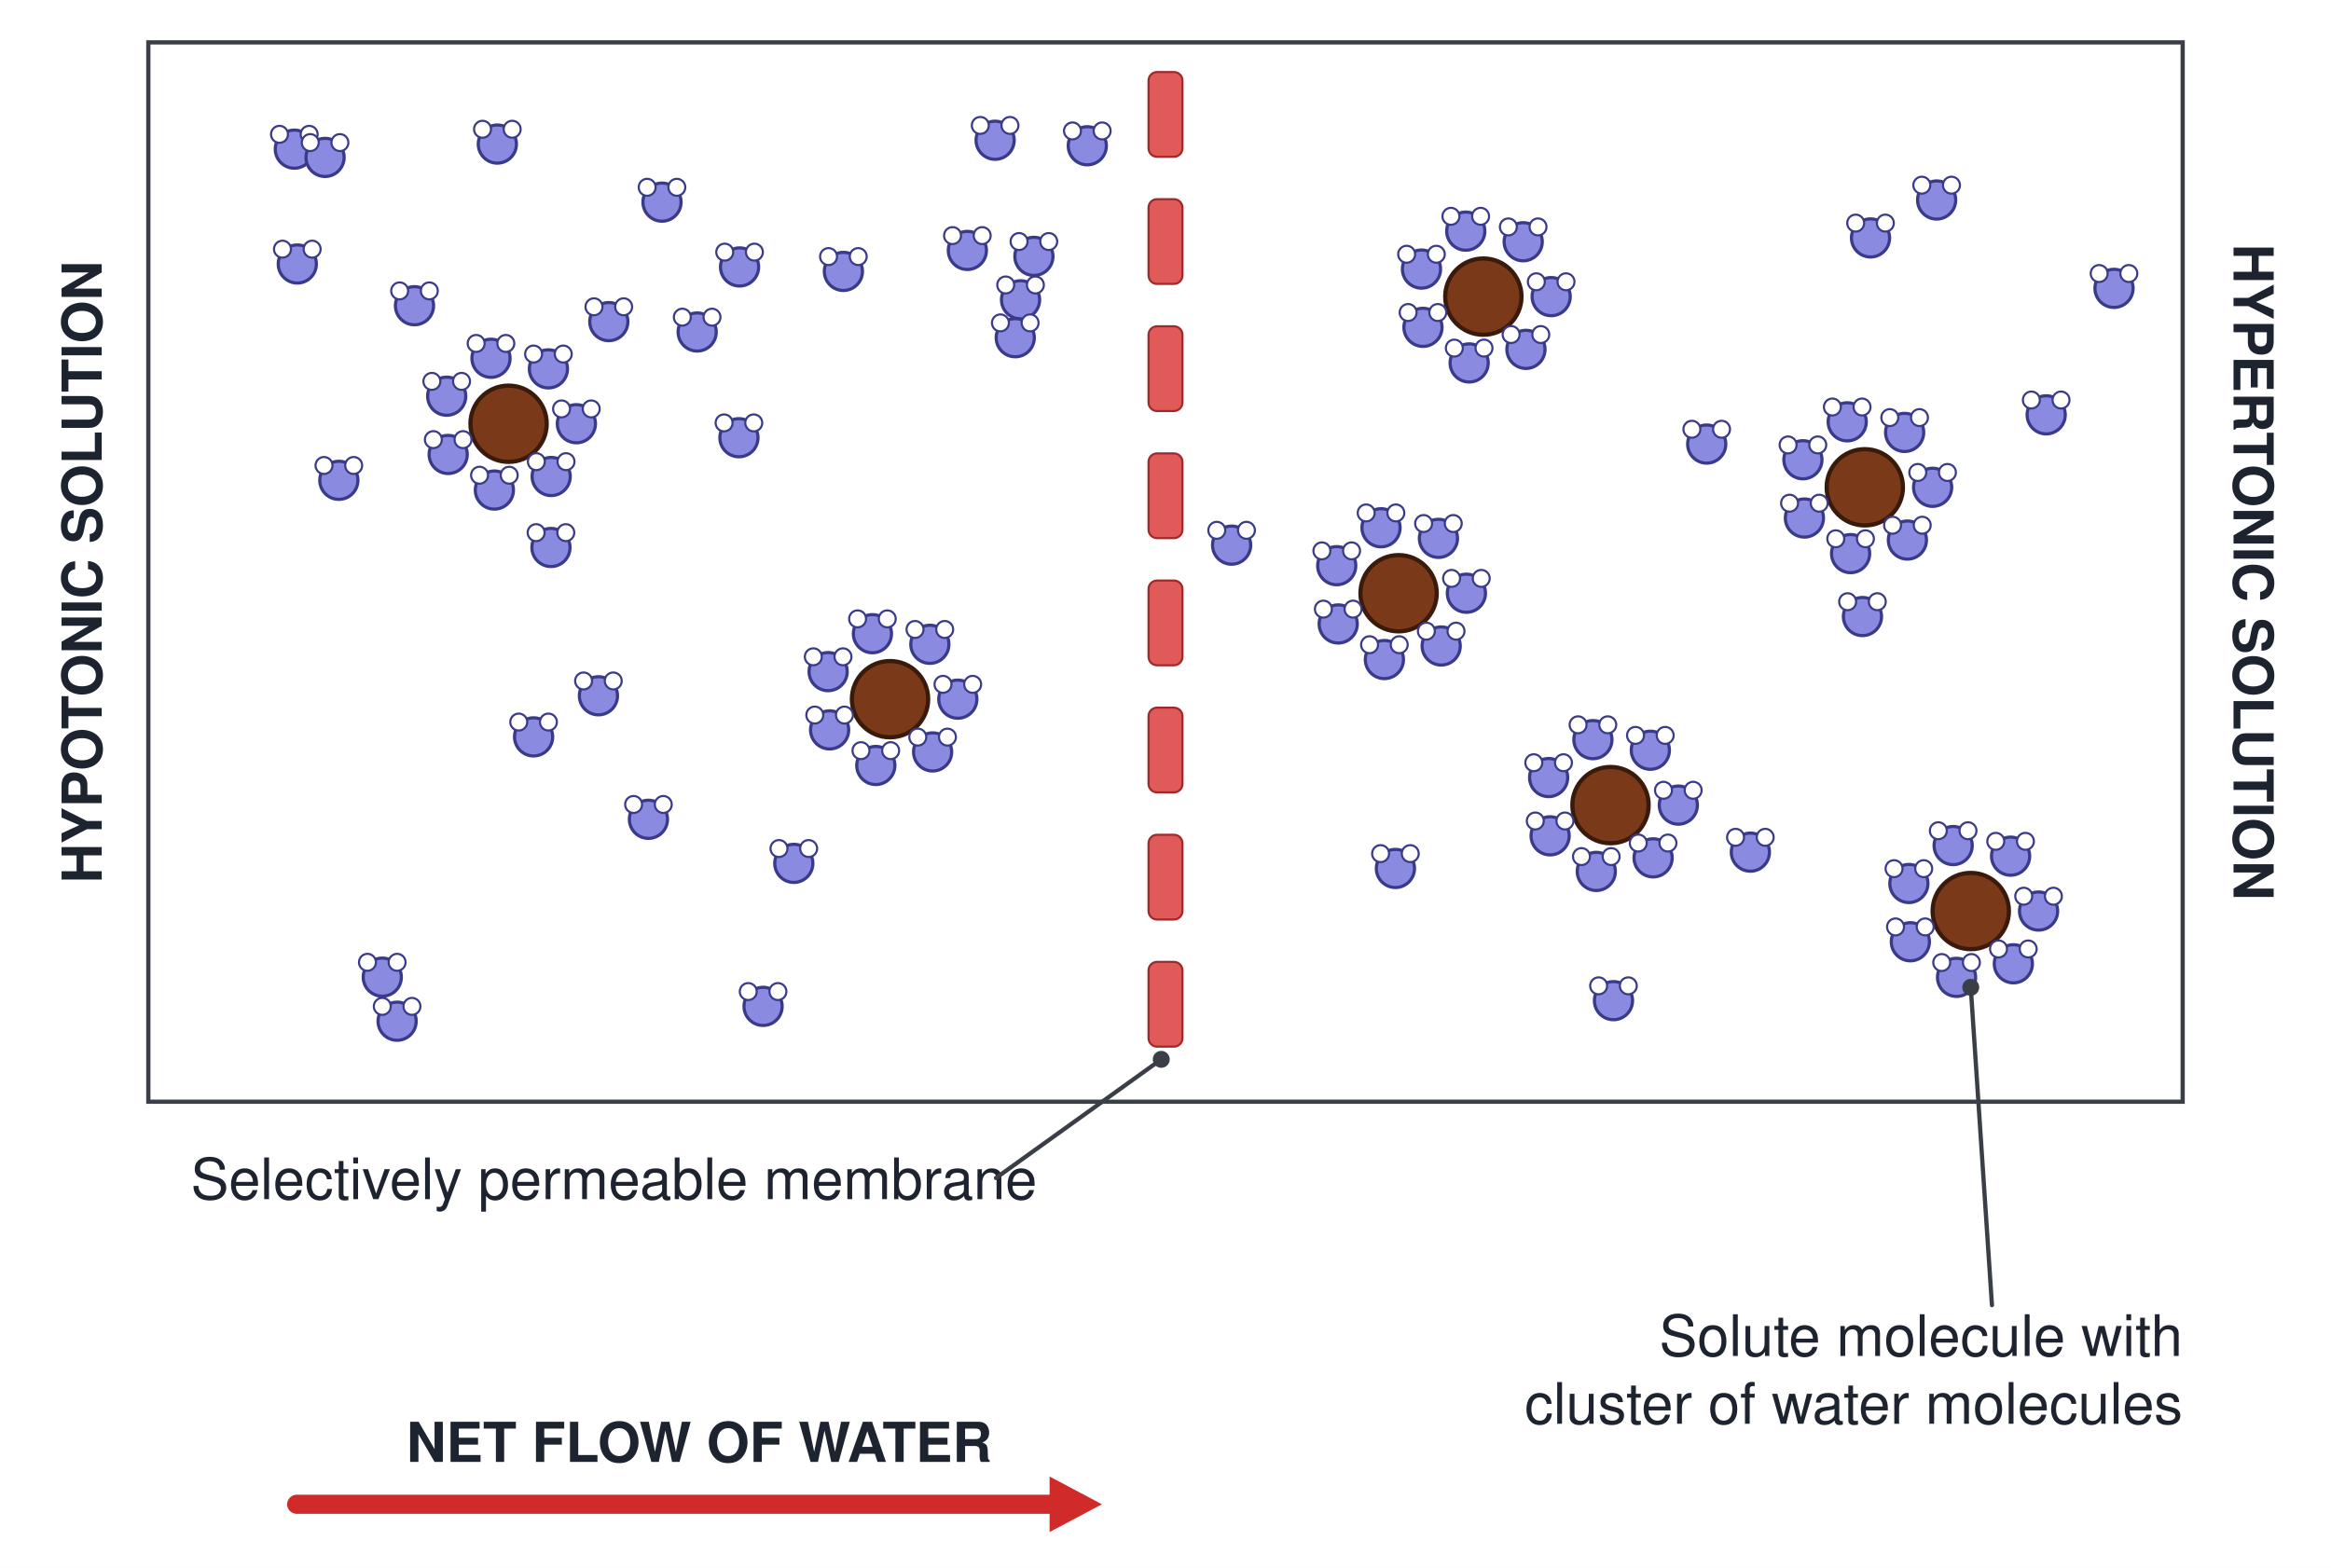
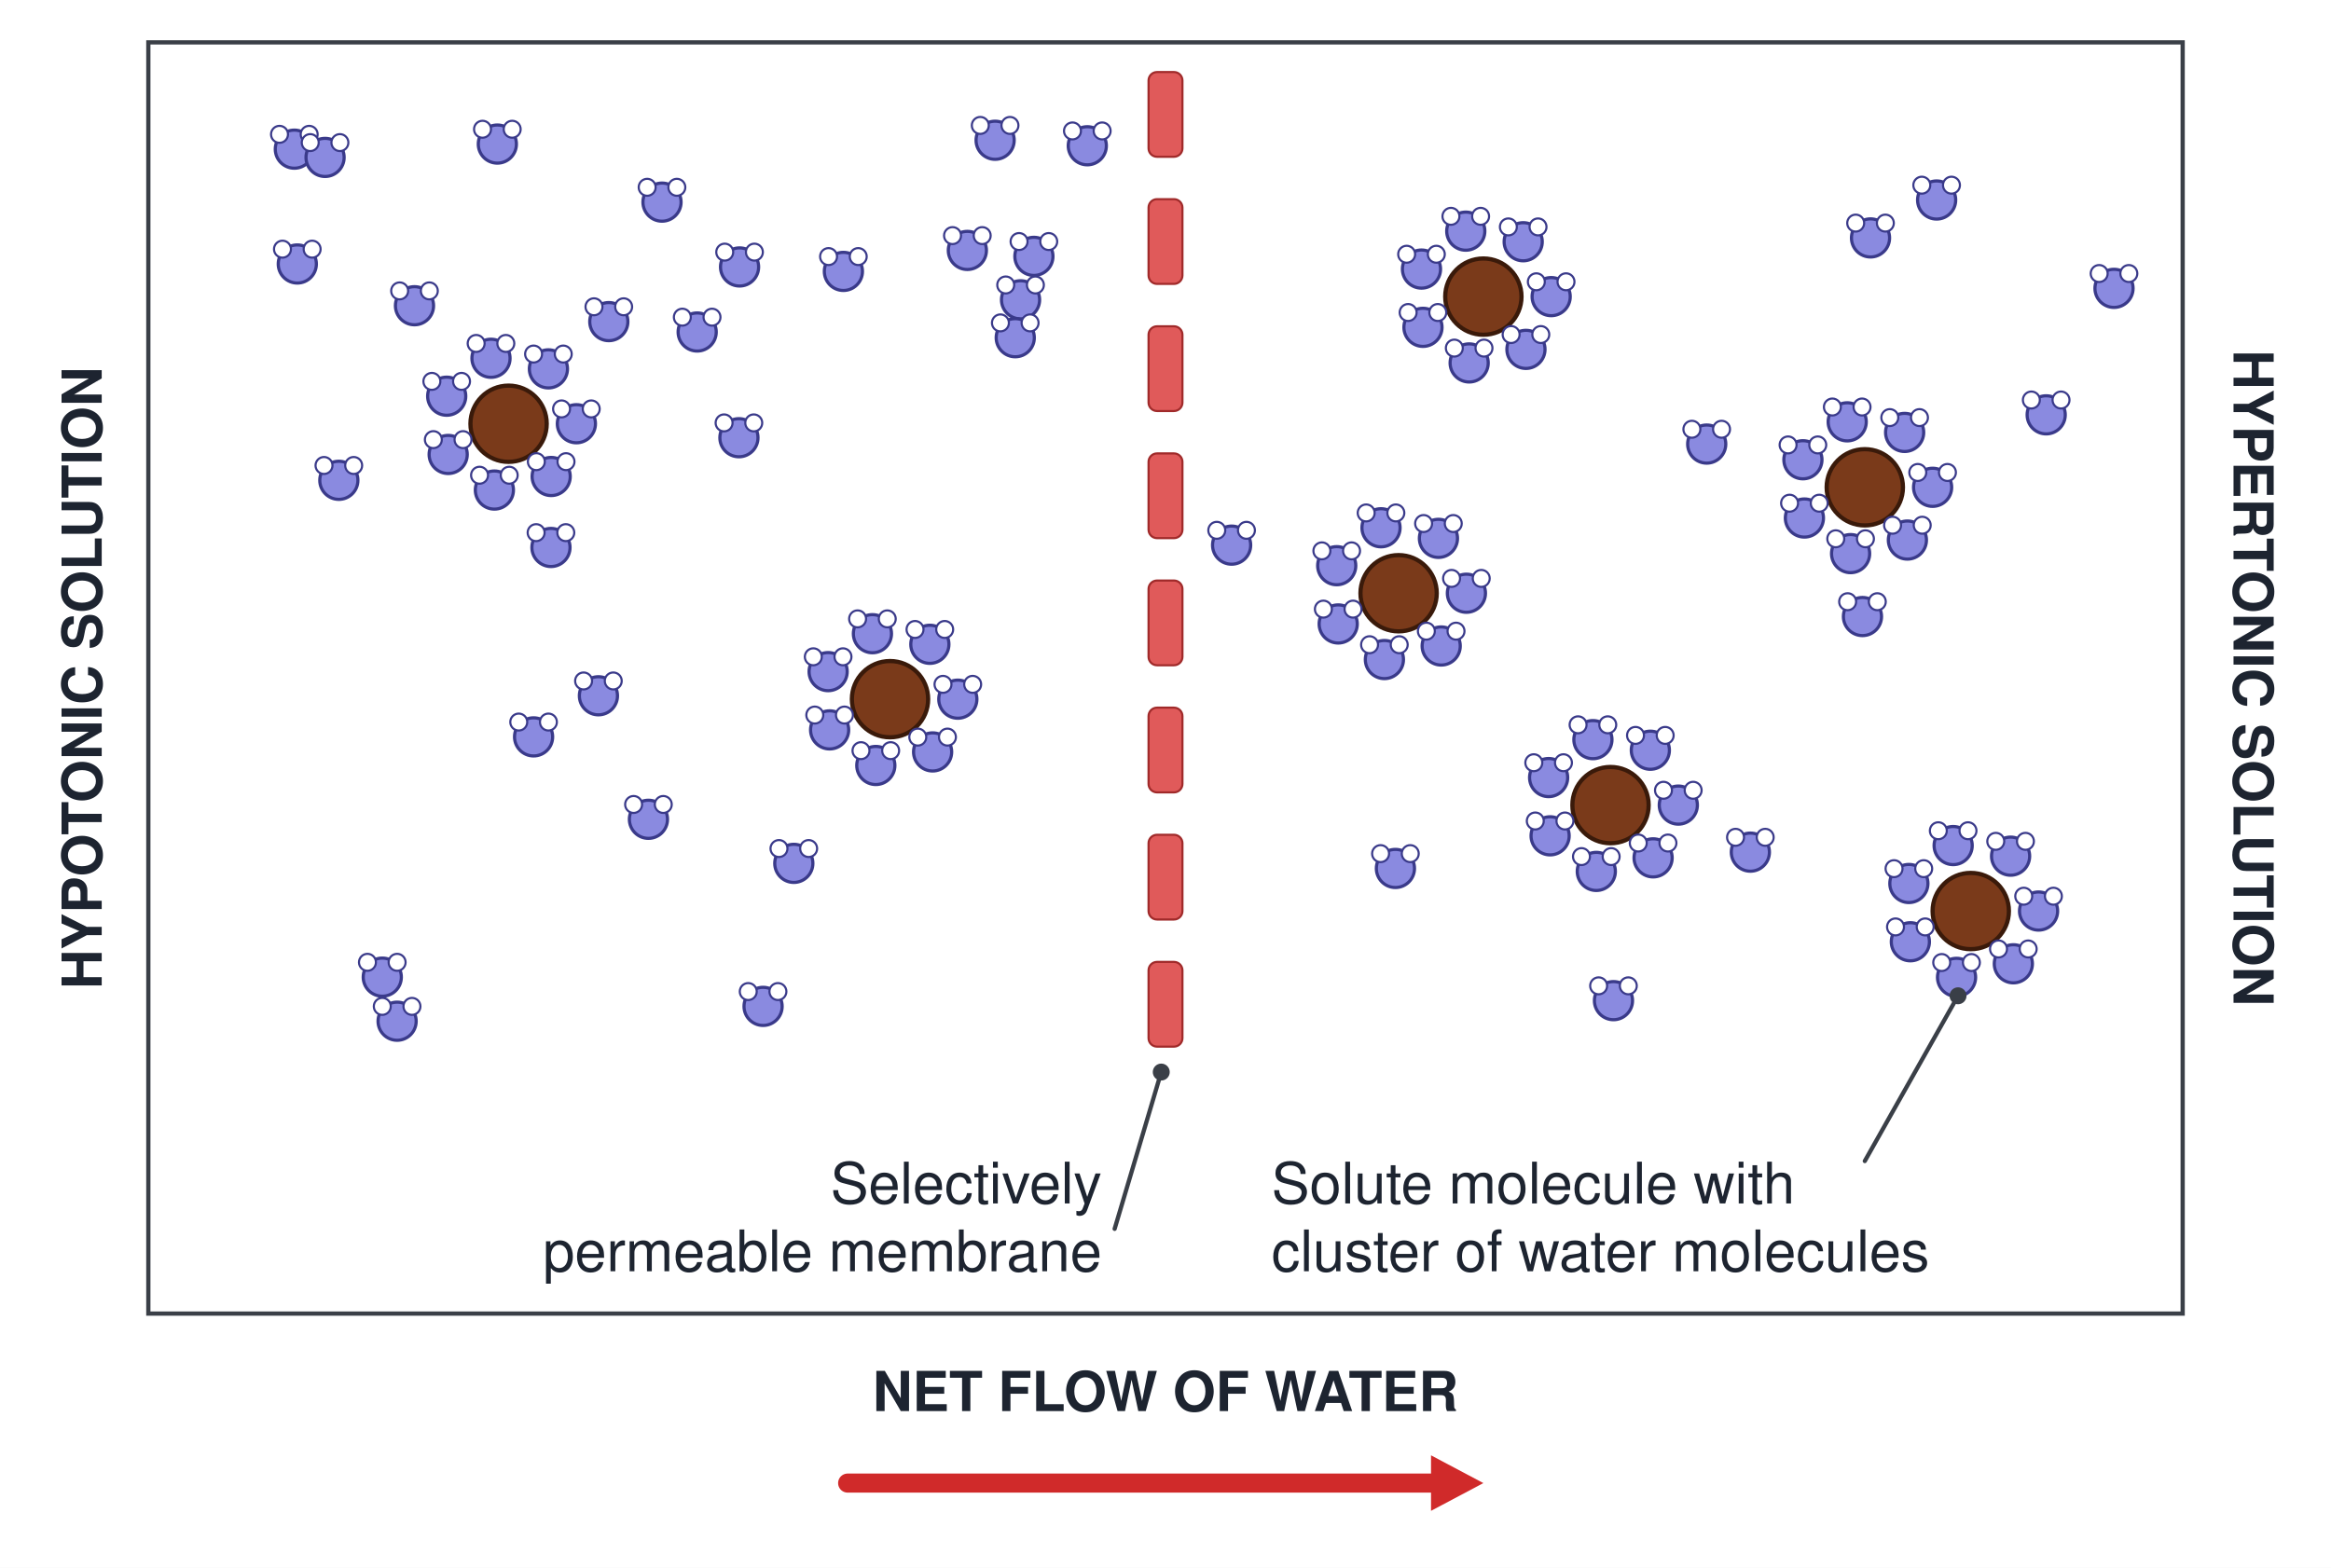
<svg xmlns="http://www.w3.org/2000/svg" viewBox="0 0 1100 740" font-family="Segoe UI, Helvetica, Arial, sans-serif">
  <rect width="1100" height="740" fill="#ffffff" />
-   <rect x="70" y="20" width="960" height="500" rx="0" stroke="#3a3f47" stroke-width="2" fill="#ffffff" />
-   <text x="48" y="270" font-size="26" fill="#1d2430" text-anchor="middle" transform="rotate(-90 48 270)" font-weight="600">HYPOTONIC SOLUTION</text>
-   <text x="1054" y="270" font-size="26" fill="#1d2430" text-anchor="middle" transform="rotate(90 1054 270)" font-weight="600">HYPERTONIC SOLUTION</text>
+   <rect x="70" y="20" width="960" height="600" rx="0" stroke="#3a3f47" stroke-width="2" fill="#ffffff" />
+   <text x="48" y="320" font-size="26" fill="#1d2430" text-anchor="middle" transform="rotate(-90 48 320)" font-weight="600">HYPOTONIC SOLUTION</text>
+   <text x="1054" y="320" font-size="26" fill="#1d2430" text-anchor="middle" transform="rotate(90 1054 320)" font-weight="600">HYPERTONIC SOLUTION</text>
  <rect x="542" y="34" width="16" height="40" rx="4" stroke="#a02a2a" stroke-width="1" fill="#e05a5a" />
  <rect x="542" y="94" width="16" height="40" rx="4" stroke="#a02a2a" stroke-width="1" fill="#e05a5a" />
  <rect x="542" y="154" width="16" height="40" rx="4" stroke="#a02a2a" stroke-width="1" fill="#e05a5a" />
  <rect x="542" y="214" width="16" height="40" rx="4" stroke="#a02a2a" stroke-width="1" fill="#e05a5a" />
  <rect x="542" y="274" width="16" height="40" rx="4" stroke="#a02a2a" stroke-width="1" fill="#e05a5a" />
  <rect x="542" y="334" width="16" height="40" rx="4" stroke="#a02a2a" stroke-width="1" fill="#e05a5a" />
  <rect x="542" y="394" width="16" height="40" rx="4" stroke="#a02a2a" stroke-width="1" fill="#e05a5a" />
  <rect x="542" y="454" width="16" height="40" rx="4" stroke="#a02a2a" stroke-width="1" fill="#e05a5a" />
  <circle cx="240" cy="200" r="18" stroke="#3a1a0a" stroke-width="2" fill="#7a3a1a" />
  <circle cx="272" cy="200" r="9" stroke="#3a3a8a" stroke-width="1.5" fill="#8a8ae0" />
  <circle cx="265" cy="193" r="4" stroke="#3a3a8a" stroke-width="1" fill="#ffffff" />
  <circle cx="279" cy="193" r="4" stroke="#3a3a8a" stroke-width="1" fill="#ffffff" />
  <circle cx="260.1" cy="224.9" r="9" stroke="#3a3a8a" stroke-width="1.5" fill="#8a8ae0" />
  <circle cx="253.1" cy="217.9" r="4" stroke="#3a3a8a" stroke-width="1" fill="#ffffff" />
  <circle cx="267.1" cy="217.9" r="4" stroke="#3a3a8a" stroke-width="1" fill="#ffffff" />
  <circle cx="233.3" cy="231.3" r="9" stroke="#3a3a8a" stroke-width="1.5" fill="#8a8ae0" />
  <circle cx="226.3" cy="224.3" r="4" stroke="#3a3a8a" stroke-width="1" fill="#ffffff" />
  <circle cx="240.3" cy="224.3" r="4" stroke="#3a3a8a" stroke-width="1" fill="#ffffff" />
  <circle cx="211.5" cy="214.5" r="9" stroke="#3a3a8a" stroke-width="1.5" fill="#8a8ae0" />
  <circle cx="204.5" cy="207.5" r="4" stroke="#3a3a8a" stroke-width="1" fill="#ffffff" />
  <circle cx="218.5" cy="207.5" r="4" stroke="#3a3a8a" stroke-width="1" fill="#ffffff" />
  <circle cx="210.8" cy="187" r="9" stroke="#3a3a8a" stroke-width="1.5" fill="#8a8ae0" />
  <circle cx="203.8" cy="180" r="4" stroke="#3a3a8a" stroke-width="1" fill="#ffffff" />
  <circle cx="217.8" cy="180" r="4" stroke="#3a3a8a" stroke-width="1" fill="#ffffff" />
  <circle cx="231.7" cy="169.1" r="9" stroke="#3a3a8a" stroke-width="1.5" fill="#8a8ae0" />
  <circle cx="224.7" cy="162.1" r="4" stroke="#3a3a8a" stroke-width="1" fill="#ffffff" />
  <circle cx="238.7" cy="162.1" r="4" stroke="#3a3a8a" stroke-width="1" fill="#ffffff" />
  <circle cx="258.8" cy="174.1" r="9" stroke="#3a3a8a" stroke-width="1.5" fill="#8a8ae0" />
  <circle cx="251.8" cy="167.1" r="4" stroke="#3a3a8a" stroke-width="1" fill="#ffffff" />
  <circle cx="265.8" cy="167.1" r="4" stroke="#3a3a8a" stroke-width="1" fill="#ffffff" />
  <circle cx="420" cy="330" r="18" stroke="#3a1a0a" stroke-width="2" fill="#7a3a1a" />
  <circle cx="452" cy="330" r="9" stroke="#3a3a8a" stroke-width="1.5" fill="#8a8ae0" />
  <circle cx="445" cy="323" r="4" stroke="#3a3a8a" stroke-width="1" fill="#ffffff" />
  <circle cx="459" cy="323" r="4" stroke="#3a3a8a" stroke-width="1" fill="#ffffff" />
  <circle cx="440.1" cy="354.9" r="9" stroke="#3a3a8a" stroke-width="1.5" fill="#8a8ae0" />
  <circle cx="433.1" cy="347.9" r="4" stroke="#3a3a8a" stroke-width="1" fill="#ffffff" />
  <circle cx="447.1" cy="347.9" r="4" stroke="#3a3a8a" stroke-width="1" fill="#ffffff" />
  <circle cx="413.3" cy="361.3" r="9" stroke="#3a3a8a" stroke-width="1.5" fill="#8a8ae0" />
  <circle cx="406.3" cy="354.3" r="4" stroke="#3a3a8a" stroke-width="1" fill="#ffffff" />
  <circle cx="420.3" cy="354.3" r="4" stroke="#3a3a8a" stroke-width="1" fill="#ffffff" />
  <circle cx="391.5" cy="344.5" r="9" stroke="#3a3a8a" stroke-width="1.5" fill="#8a8ae0" />
  <circle cx="384.5" cy="337.5" r="4" stroke="#3a3a8a" stroke-width="1" fill="#ffffff" />
  <circle cx="398.5" cy="337.5" r="4" stroke="#3a3a8a" stroke-width="1" fill="#ffffff" />
  <circle cx="390.8" cy="317" r="9" stroke="#3a3a8a" stroke-width="1.5" fill="#8a8ae0" />
  <circle cx="383.8" cy="310" r="4" stroke="#3a3a8a" stroke-width="1" fill="#ffffff" />
  <circle cx="397.8" cy="310" r="4" stroke="#3a3a8a" stroke-width="1" fill="#ffffff" />
  <circle cx="411.7" cy="299.1" r="9" stroke="#3a3a8a" stroke-width="1.5" fill="#8a8ae0" />
  <circle cx="404.7" cy="292.1" r="4" stroke="#3a3a8a" stroke-width="1" fill="#ffffff" />
  <circle cx="418.7" cy="292.1" r="4" stroke="#3a3a8a" stroke-width="1" fill="#ffffff" />
  <circle cx="438.8" cy="304.1" r="9" stroke="#3a3a8a" stroke-width="1.5" fill="#8a8ae0" />
  <circle cx="431.8" cy="297.1" r="4" stroke="#3a3a8a" stroke-width="1" fill="#ffffff" />
  <circle cx="445.8" cy="297.1" r="4" stroke="#3a3a8a" stroke-width="1" fill="#ffffff" />
  <circle cx="700" cy="140" r="18" stroke="#3a1a0a" stroke-width="2" fill="#7a3a1a" />
  <circle cx="732" cy="140" r="9" stroke="#3a3a8a" stroke-width="1.5" fill="#8a8ae0" />
  <circle cx="725" cy="133" r="4" stroke="#3a3a8a" stroke-width="1" fill="#ffffff" />
  <circle cx="739" cy="133" r="4" stroke="#3a3a8a" stroke-width="1" fill="#ffffff" />
  <circle cx="720.1" cy="164.9" r="9" stroke="#3a3a8a" stroke-width="1.5" fill="#8a8ae0" />
  <circle cx="713.1" cy="157.9" r="4" stroke="#3a3a8a" stroke-width="1" fill="#ffffff" />
  <circle cx="727.1" cy="157.9" r="4" stroke="#3a3a8a" stroke-width="1" fill="#ffffff" />
  <circle cx="693.3" cy="171.3" r="9" stroke="#3a3a8a" stroke-width="1.5" fill="#8a8ae0" />
  <circle cx="686.3" cy="164.3" r="4" stroke="#3a3a8a" stroke-width="1" fill="#ffffff" />
  <circle cx="700.3" cy="164.3" r="4" stroke="#3a3a8a" stroke-width="1" fill="#ffffff" />
  <circle cx="671.5" cy="154.5" r="9" stroke="#3a3a8a" stroke-width="1.5" fill="#8a8ae0" />
  <circle cx="664.5" cy="147.5" r="4" stroke="#3a3a8a" stroke-width="1" fill="#ffffff" />
  <circle cx="678.5" cy="147.5" r="4" stroke="#3a3a8a" stroke-width="1" fill="#ffffff" />
  <circle cx="670.8" cy="127" r="9" stroke="#3a3a8a" stroke-width="1.5" fill="#8a8ae0" />
  <circle cx="663.8" cy="120" r="4" stroke="#3a3a8a" stroke-width="1" fill="#ffffff" />
  <circle cx="677.8" cy="120" r="4" stroke="#3a3a8a" stroke-width="1" fill="#ffffff" />
  <circle cx="691.7" cy="109.1" r="9" stroke="#3a3a8a" stroke-width="1.5" fill="#8a8ae0" />
  <circle cx="684.7" cy="102.1" r="4" stroke="#3a3a8a" stroke-width="1" fill="#ffffff" />
  <circle cx="698.7" cy="102.1" r="4" stroke="#3a3a8a" stroke-width="1" fill="#ffffff" />
  <circle cx="718.8" cy="114.1" r="9" stroke="#3a3a8a" stroke-width="1.5" fill="#8a8ae0" />
  <circle cx="711.8" cy="107.1" r="4" stroke="#3a3a8a" stroke-width="1" fill="#ffffff" />
  <circle cx="725.8" cy="107.1" r="4" stroke="#3a3a8a" stroke-width="1" fill="#ffffff" />
  <circle cx="880" cy="230" r="18" stroke="#3a1a0a" stroke-width="2" fill="#7a3a1a" />
  <circle cx="912" cy="230" r="9" stroke="#3a3a8a" stroke-width="1.5" fill="#8a8ae0" />
  <circle cx="905" cy="223" r="4" stroke="#3a3a8a" stroke-width="1" fill="#ffffff" />
  <circle cx="919" cy="223" r="4" stroke="#3a3a8a" stroke-width="1" fill="#ffffff" />
  <circle cx="900.1" cy="254.9" r="9" stroke="#3a3a8a" stroke-width="1.5" fill="#8a8ae0" />
  <circle cx="893.1" cy="247.9" r="4" stroke="#3a3a8a" stroke-width="1" fill="#ffffff" />
  <circle cx="907.1" cy="247.9" r="4" stroke="#3a3a8a" stroke-width="1" fill="#ffffff" />
  <circle cx="873.3" cy="261.3" r="9" stroke="#3a3a8a" stroke-width="1.5" fill="#8a8ae0" />
  <circle cx="866.3" cy="254.3" r="4" stroke="#3a3a8a" stroke-width="1" fill="#ffffff" />
  <circle cx="880.3" cy="254.3" r="4" stroke="#3a3a8a" stroke-width="1" fill="#ffffff" />
  <circle cx="851.5" cy="244.5" r="9" stroke="#3a3a8a" stroke-width="1.5" fill="#8a8ae0" />
  <circle cx="844.5" cy="237.5" r="4" stroke="#3a3a8a" stroke-width="1" fill="#ffffff" />
  <circle cx="858.5" cy="237.5" r="4" stroke="#3a3a8a" stroke-width="1" fill="#ffffff" />
  <circle cx="850.8" cy="217" r="9" stroke="#3a3a8a" stroke-width="1.5" fill="#8a8ae0" />
  <circle cx="843.8" cy="210" r="4" stroke="#3a3a8a" stroke-width="1" fill="#ffffff" />
  <circle cx="857.8" cy="210" r="4" stroke="#3a3a8a" stroke-width="1" fill="#ffffff" />
  <circle cx="871.7" cy="199.1" r="9" stroke="#3a3a8a" stroke-width="1.5" fill="#8a8ae0" />
  <circle cx="864.7" cy="192.1" r="4" stroke="#3a3a8a" stroke-width="1" fill="#ffffff" />
  <circle cx="878.7" cy="192.1" r="4" stroke="#3a3a8a" stroke-width="1" fill="#ffffff" />
  <circle cx="898.8" cy="204.1" r="9" stroke="#3a3a8a" stroke-width="1.5" fill="#8a8ae0" />
  <circle cx="891.8" cy="197.1" r="4" stroke="#3a3a8a" stroke-width="1" fill="#ffffff" />
  <circle cx="905.8" cy="197.1" r="4" stroke="#3a3a8a" stroke-width="1" fill="#ffffff" />
  <circle cx="760" cy="380" r="18" stroke="#3a1a0a" stroke-width="2" fill="#7a3a1a" />
  <circle cx="792" cy="380" r="9" stroke="#3a3a8a" stroke-width="1.5" fill="#8a8ae0" />
  <circle cx="785" cy="373" r="4" stroke="#3a3a8a" stroke-width="1" fill="#ffffff" />
  <circle cx="799" cy="373" r="4" stroke="#3a3a8a" stroke-width="1" fill="#ffffff" />
  <circle cx="780.1" cy="404.9" r="9" stroke="#3a3a8a" stroke-width="1.5" fill="#8a8ae0" />
  <circle cx="773.1" cy="397.9" r="4" stroke="#3a3a8a" stroke-width="1" fill="#ffffff" />
  <circle cx="787.1" cy="397.9" r="4" stroke="#3a3a8a" stroke-width="1" fill="#ffffff" />
  <circle cx="753.3" cy="411.3" r="9" stroke="#3a3a8a" stroke-width="1.5" fill="#8a8ae0" />
  <circle cx="746.3" cy="404.3" r="4" stroke="#3a3a8a" stroke-width="1" fill="#ffffff" />
  <circle cx="760.3" cy="404.3" r="4" stroke="#3a3a8a" stroke-width="1" fill="#ffffff" />
  <circle cx="731.5" cy="394.5" r="9" stroke="#3a3a8a" stroke-width="1.5" fill="#8a8ae0" />
  <circle cx="724.5" cy="387.5" r="4" stroke="#3a3a8a" stroke-width="1" fill="#ffffff" />
  <circle cx="738.5" cy="387.5" r="4" stroke="#3a3a8a" stroke-width="1" fill="#ffffff" />
  <circle cx="730.8" cy="367" r="9" stroke="#3a3a8a" stroke-width="1.5" fill="#8a8ae0" />
  <circle cx="723.8" cy="360" r="4" stroke="#3a3a8a" stroke-width="1" fill="#ffffff" />
  <circle cx="737.8" cy="360" r="4" stroke="#3a3a8a" stroke-width="1" fill="#ffffff" />
  <circle cx="751.7" cy="349.1" r="9" stroke="#3a3a8a" stroke-width="1.5" fill="#8a8ae0" />
  <circle cx="744.7" cy="342.1" r="4" stroke="#3a3a8a" stroke-width="1" fill="#ffffff" />
  <circle cx="758.7" cy="342.1" r="4" stroke="#3a3a8a" stroke-width="1" fill="#ffffff" />
  <circle cx="778.8" cy="354.1" r="9" stroke="#3a3a8a" stroke-width="1.5" fill="#8a8ae0" />
  <circle cx="771.8" cy="347.1" r="4" stroke="#3a3a8a" stroke-width="1" fill="#ffffff" />
  <circle cx="785.8" cy="347.1" r="4" stroke="#3a3a8a" stroke-width="1" fill="#ffffff" />
  <circle cx="930" cy="430" r="18" stroke="#3a1a0a" stroke-width="2" fill="#7a3a1a" />
  <circle cx="962" cy="430" r="9" stroke="#3a3a8a" stroke-width="1.5" fill="#8a8ae0" />
  <circle cx="955" cy="423" r="4" stroke="#3a3a8a" stroke-width="1" fill="#ffffff" />
  <circle cx="969" cy="423" r="4" stroke="#3a3a8a" stroke-width="1" fill="#ffffff" />
  <circle cx="950.1" cy="454.9" r="9" stroke="#3a3a8a" stroke-width="1.5" fill="#8a8ae0" />
  <circle cx="943.1" cy="447.9" r="4" stroke="#3a3a8a" stroke-width="1" fill="#ffffff" />
  <circle cx="957.1" cy="447.9" r="4" stroke="#3a3a8a" stroke-width="1" fill="#ffffff" />
  <circle cx="923.3" cy="461.3" r="9" stroke="#3a3a8a" stroke-width="1.5" fill="#8a8ae0" />
  <circle cx="916.3" cy="454.3" r="4" stroke="#3a3a8a" stroke-width="1" fill="#ffffff" />
  <circle cx="930.3" cy="454.3" r="4" stroke="#3a3a8a" stroke-width="1" fill="#ffffff" />
  <circle cx="901.5" cy="444.5" r="9" stroke="#3a3a8a" stroke-width="1.5" fill="#8a8ae0" />
  <circle cx="894.5" cy="437.5" r="4" stroke="#3a3a8a" stroke-width="1" fill="#ffffff" />
  <circle cx="908.5" cy="437.5" r="4" stroke="#3a3a8a" stroke-width="1" fill="#ffffff" />
  <circle cx="900.8" cy="417" r="9" stroke="#3a3a8a" stroke-width="1.5" fill="#8a8ae0" />
  <circle cx="893.8" cy="410" r="4" stroke="#3a3a8a" stroke-width="1" fill="#ffffff" />
  <circle cx="907.8" cy="410" r="4" stroke="#3a3a8a" stroke-width="1" fill="#ffffff" />
  <circle cx="921.7" cy="399.1" r="9" stroke="#3a3a8a" stroke-width="1.5" fill="#8a8ae0" />
  <circle cx="914.7" cy="392.1" r="4" stroke="#3a3a8a" stroke-width="1" fill="#ffffff" />
  <circle cx="928.7" cy="392.1" r="4" stroke="#3a3a8a" stroke-width="1" fill="#ffffff" />
  <circle cx="948.8" cy="404.1" r="9" stroke="#3a3a8a" stroke-width="1.5" fill="#8a8ae0" />
  <circle cx="941.8" cy="397.1" r="4" stroke="#3a3a8a" stroke-width="1" fill="#ffffff" />
  <circle cx="955.8" cy="397.1" r="4" stroke="#3a3a8a" stroke-width="1" fill="#ffffff" />
  <circle cx="660" cy="280" r="18" stroke="#3a1a0a" stroke-width="2" fill="#7a3a1a" />
  <circle cx="692" cy="280" r="9" stroke="#3a3a8a" stroke-width="1.5" fill="#8a8ae0" />
  <circle cx="685" cy="273" r="4" stroke="#3a3a8a" stroke-width="1" fill="#ffffff" />
  <circle cx="699" cy="273" r="4" stroke="#3a3a8a" stroke-width="1" fill="#ffffff" />
  <circle cx="680.1" cy="304.9" r="9" stroke="#3a3a8a" stroke-width="1.5" fill="#8a8ae0" />
  <circle cx="673.1" cy="297.9" r="4" stroke="#3a3a8a" stroke-width="1" fill="#ffffff" />
  <circle cx="687.1" cy="297.9" r="4" stroke="#3a3a8a" stroke-width="1" fill="#ffffff" />
  <circle cx="653.3" cy="311.3" r="9" stroke="#3a3a8a" stroke-width="1.5" fill="#8a8ae0" />
  <circle cx="646.3" cy="304.3" r="4" stroke="#3a3a8a" stroke-width="1" fill="#ffffff" />
  <circle cx="660.3" cy="304.3" r="4" stroke="#3a3a8a" stroke-width="1" fill="#ffffff" />
  <circle cx="631.5" cy="294.5" r="9" stroke="#3a3a8a" stroke-width="1.5" fill="#8a8ae0" />
  <circle cx="624.5" cy="287.5" r="4" stroke="#3a3a8a" stroke-width="1" fill="#ffffff" />
  <circle cx="638.5" cy="287.5" r="4" stroke="#3a3a8a" stroke-width="1" fill="#ffffff" />
  <circle cx="630.8" cy="267" r="9" stroke="#3a3a8a" stroke-width="1.5" fill="#8a8ae0" />
  <circle cx="623.8" cy="260" r="4" stroke="#3a3a8a" stroke-width="1" fill="#ffffff" />
  <circle cx="637.8" cy="260" r="4" stroke="#3a3a8a" stroke-width="1" fill="#ffffff" />
  <circle cx="651.7" cy="249.1" r="9" stroke="#3a3a8a" stroke-width="1.5" fill="#8a8ae0" />
  <circle cx="644.7" cy="242.1" r="4" stroke="#3a3a8a" stroke-width="1" fill="#ffffff" />
  <circle cx="658.7" cy="242.1" r="4" stroke="#3a3a8a" stroke-width="1" fill="#ffffff" />
  <circle cx="678.8" cy="254.1" r="9" stroke="#3a3a8a" stroke-width="1.5" fill="#8a8ae0" />
  <circle cx="671.8" cy="247.1" r="4" stroke="#3a3a8a" stroke-width="1" fill="#ffffff" />
  <circle cx="685.8" cy="247.1" r="4" stroke="#3a3a8a" stroke-width="1" fill="#ffffff" />
  <circle cx="312.4" cy="95.4" r="9" stroke="#3a3a8a" stroke-width="1.5" fill="#8a8ae0" />
  <circle cx="305.4" cy="88.4" r="4" stroke="#3a3a8a" stroke-width="1" fill="#ffffff" />
  <circle cx="319.4" cy="88.4" r="4" stroke="#3a3a8a" stroke-width="1" fill="#ffffff" />
  <circle cx="456.5" cy="118.2" r="9" stroke="#3a3a8a" stroke-width="1.5" fill="#8a8ae0" />
  <circle cx="449.5" cy="111.2" r="4" stroke="#3a3a8a" stroke-width="1" fill="#ffffff" />
  <circle cx="463.5" cy="111.2" r="4" stroke="#3a3a8a" stroke-width="1" fill="#ffffff" />
  <circle cx="159.9" cy="226.7" r="9" stroke="#3a3a8a" stroke-width="1.5" fill="#8a8ae0" />
  <circle cx="152.9" cy="219.7" r="4" stroke="#3a3a8a" stroke-width="1" fill="#ffffff" />
  <circle cx="166.9" cy="219.7" r="4" stroke="#3a3a8a" stroke-width="1" fill="#ffffff" />
  <circle cx="349" cy="126" r="9" stroke="#3a3a8a" stroke-width="1.5" fill="#8a8ae0" />
  <circle cx="342" cy="119" r="4" stroke="#3a3a8a" stroke-width="1" fill="#ffffff" />
  <circle cx="356" cy="119" r="4" stroke="#3a3a8a" stroke-width="1" fill="#ffffff" />
  <circle cx="195.6" cy="144.3" r="9" stroke="#3a3a8a" stroke-width="1.5" fill="#8a8ae0" />
  <circle cx="188.6" cy="137.3" r="4" stroke="#3a3a8a" stroke-width="1" fill="#ffffff" />
  <circle cx="202.6" cy="137.3" r="4" stroke="#3a3a8a" stroke-width="1" fill="#ffffff" />
  <circle cx="826" cy="402.2" r="9" stroke="#3a3a8a" stroke-width="1.5" fill="#8a8ae0" />
  <circle cx="819" cy="395.2" r="4" stroke="#3a3a8a" stroke-width="1" fill="#ffffff" />
  <circle cx="833" cy="395.2" r="4" stroke="#3a3a8a" stroke-width="1" fill="#ffffff" />
  <circle cx="260" cy="258.4" r="9" stroke="#3a3a8a" stroke-width="1.5" fill="#8a8ae0" />
  <circle cx="253" cy="251.4" r="4" stroke="#3a3a8a" stroke-width="1" fill="#ffffff" />
  <circle cx="267" cy="251.4" r="4" stroke="#3a3a8a" stroke-width="1" fill="#ffffff" />
  <circle cx="180.4" cy="461.2" r="9" stroke="#3a3a8a" stroke-width="1.5" fill="#8a8ae0" />
  <circle cx="173.4" cy="454.2" r="4" stroke="#3a3a8a" stroke-width="1" fill="#ffffff" />
  <circle cx="187.4" cy="454.2" r="4" stroke="#3a3a8a" stroke-width="1" fill="#ffffff" />
  <circle cx="878.9" cy="291" r="9" stroke="#3a3a8a" stroke-width="1.5" fill="#8a8ae0" />
  <circle cx="871.9" cy="284" r="4" stroke="#3a3a8a" stroke-width="1" fill="#ffffff" />
  <circle cx="885.9" cy="284" r="4" stroke="#3a3a8a" stroke-width="1" fill="#ffffff" />
  <circle cx="487.9" cy="121" r="9" stroke="#3a3a8a" stroke-width="1.5" fill="#8a8ae0" />
  <circle cx="480.9" cy="114" r="4" stroke="#3a3a8a" stroke-width="1" fill="#ffffff" />
  <circle cx="494.9" cy="114" r="4" stroke="#3a3a8a" stroke-width="1" fill="#ffffff" />
  <circle cx="374.6" cy="407.5" r="9" stroke="#3a3a8a" stroke-width="1.5" fill="#8a8ae0" />
  <circle cx="367.6" cy="400.5" r="4" stroke="#3a3a8a" stroke-width="1" fill="#ffffff" />
  <circle cx="381.6" cy="400.5" r="4" stroke="#3a3a8a" stroke-width="1" fill="#ffffff" />
  <circle cx="138.9" cy="70.4" r="9" stroke="#3a3a8a" stroke-width="1.5" fill="#8a8ae0" />
  <circle cx="131.9" cy="63.4" r="4" stroke="#3a3a8a" stroke-width="1" fill="#ffffff" />
  <circle cx="145.9" cy="63.4" r="4" stroke="#3a3a8a" stroke-width="1" fill="#ffffff" />
  <circle cx="581.2" cy="257.3" r="9" stroke="#3a3a8a" stroke-width="1.5" fill="#8a8ae0" />
  <circle cx="574.2" cy="250.3" r="4" stroke="#3a3a8a" stroke-width="1" fill="#ffffff" />
  <circle cx="588.2" cy="250.3" r="4" stroke="#3a3a8a" stroke-width="1" fill="#ffffff" />
  <circle cx="997.6" cy="136.1" r="9" stroke="#3a3a8a" stroke-width="1.5" fill="#8a8ae0" />
  <circle cx="990.6" cy="129.1" r="4" stroke="#3a3a8a" stroke-width="1" fill="#ffffff" />
  <circle cx="1004.6" cy="129.1" r="4" stroke="#3a3a8a" stroke-width="1" fill="#ffffff" />
  <circle cx="282.4" cy="328.4" r="9" stroke="#3a3a8a" stroke-width="1.5" fill="#8a8ae0" />
  <circle cx="275.4" cy="321.4" r="4" stroke="#3a3a8a" stroke-width="1" fill="#ffffff" />
  <circle cx="289.4" cy="321.4" r="4" stroke="#3a3a8a" stroke-width="1" fill="#ffffff" />
  <circle cx="348.7" cy="206.6" r="9" stroke="#3a3a8a" stroke-width="1.5" fill="#8a8ae0" />
  <circle cx="341.7" cy="199.6" r="4" stroke="#3a3a8a" stroke-width="1" fill="#ffffff" />
  <circle cx="355.7" cy="199.6" r="4" stroke="#3a3a8a" stroke-width="1" fill="#ffffff" />
  <circle cx="913.9" cy="94.4" r="9" stroke="#3a3a8a" stroke-width="1.5" fill="#8a8ae0" />
  <circle cx="906.9" cy="87.4" r="4" stroke="#3a3a8a" stroke-width="1" fill="#ffffff" />
  <circle cx="920.9" cy="87.4" r="4" stroke="#3a3a8a" stroke-width="1" fill="#ffffff" />
  <circle cx="306" cy="386.7" r="9" stroke="#3a3a8a" stroke-width="1.5" fill="#8a8ae0" />
  <circle cx="299" cy="379.7" r="4" stroke="#3a3a8a" stroke-width="1" fill="#ffffff" />
  <circle cx="313" cy="379.7" r="4" stroke="#3a3a8a" stroke-width="1" fill="#ffffff" />
  <circle cx="398" cy="128.1" r="9" stroke="#3a3a8a" stroke-width="1.5" fill="#8a8ae0" />
  <circle cx="391" cy="121.1" r="4" stroke="#3a3a8a" stroke-width="1" fill="#ffffff" />
  <circle cx="405" cy="121.1" r="4" stroke="#3a3a8a" stroke-width="1" fill="#ffffff" />
  <circle cx="513.1" cy="68.8" r="9" stroke="#3a3a8a" stroke-width="1.5" fill="#8a8ae0" />
  <circle cx="506.1" cy="61.8" r="4" stroke="#3a3a8a" stroke-width="1" fill="#ffffff" />
  <circle cx="520.1" cy="61.8" r="4" stroke="#3a3a8a" stroke-width="1" fill="#ffffff" />
  <circle cx="761.4" cy="472.3" r="9" stroke="#3a3a8a" stroke-width="1.5" fill="#8a8ae0" />
  <circle cx="754.4" cy="465.3" r="4" stroke="#3a3a8a" stroke-width="1" fill="#ffffff" />
  <circle cx="768.4" cy="465.3" r="4" stroke="#3a3a8a" stroke-width="1" fill="#ffffff" />
  <circle cx="360.1" cy="475" r="9" stroke="#3a3a8a" stroke-width="1.5" fill="#8a8ae0" />
  <circle cx="353.1" cy="468" r="4" stroke="#3a3a8a" stroke-width="1" fill="#ffffff" />
  <circle cx="367.1" cy="468" r="4" stroke="#3a3a8a" stroke-width="1" fill="#ffffff" />
  <circle cx="658.5" cy="409.9" r="9" stroke="#3a3a8a" stroke-width="1.5" fill="#8a8ae0" />
  <circle cx="651.5" cy="402.9" r="4" stroke="#3a3a8a" stroke-width="1" fill="#ffffff" />
  <circle cx="665.5" cy="402.9" r="4" stroke="#3a3a8a" stroke-width="1" fill="#ffffff" />
  <circle cx="965.6" cy="195.8" r="9" stroke="#3a3a8a" stroke-width="1.5" fill="#8a8ae0" />
  <circle cx="958.6" cy="188.8" r="4" stroke="#3a3a8a" stroke-width="1" fill="#ffffff" />
  <circle cx="972.6" cy="188.8" r="4" stroke="#3a3a8a" stroke-width="1" fill="#ffffff" />
  <circle cx="140.3" cy="124.6" r="9" stroke="#3a3a8a" stroke-width="1.5" fill="#8a8ae0" />
  <circle cx="133.3" cy="117.6" r="4" stroke="#3a3a8a" stroke-width="1" fill="#ffffff" />
  <circle cx="147.3" cy="117.6" r="4" stroke="#3a3a8a" stroke-width="1" fill="#ffffff" />
  <circle cx="805.4" cy="209.6" r="9" stroke="#3a3a8a" stroke-width="1.5" fill="#8a8ae0" />
  <circle cx="798.4" cy="202.6" r="4" stroke="#3a3a8a" stroke-width="1" fill="#ffffff" />
  <circle cx="812.4" cy="202.6" r="4" stroke="#3a3a8a" stroke-width="1" fill="#ffffff" />
  <circle cx="187.4" cy="482" r="9" stroke="#3a3a8a" stroke-width="1.5" fill="#8a8ae0" />
  <circle cx="180.4" cy="475" r="4" stroke="#3a3a8a" stroke-width="1" fill="#ffffff" />
  <circle cx="194.4" cy="475" r="4" stroke="#3a3a8a" stroke-width="1" fill="#ffffff" />
  <circle cx="481.6" cy="141.5" r="9" stroke="#3a3a8a" stroke-width="1.5" fill="#8a8ae0" />
  <circle cx="474.6" cy="134.5" r="4" stroke="#3a3a8a" stroke-width="1" fill="#ffffff" />
  <circle cx="488.6" cy="134.5" r="4" stroke="#3a3a8a" stroke-width="1" fill="#ffffff" />
  <circle cx="153.4" cy="74.3" r="9" stroke="#3a3a8a" stroke-width="1.5" fill="#8a8ae0" />
  <circle cx="146.4" cy="67.3" r="4" stroke="#3a3a8a" stroke-width="1" fill="#ffffff" />
  <circle cx="160.4" cy="67.3" r="4" stroke="#3a3a8a" stroke-width="1" fill="#ffffff" />
  <circle cx="251.8" cy="347.8" r="9" stroke="#3a3a8a" stroke-width="1.5" fill="#8a8ae0" />
  <circle cx="244.8" cy="340.8" r="4" stroke="#3a3a8a" stroke-width="1" fill="#ffffff" />
  <circle cx="258.8" cy="340.8" r="4" stroke="#3a3a8a" stroke-width="1" fill="#ffffff" />
  <circle cx="234.7" cy="68" r="9" stroke="#3a3a8a" stroke-width="1.5" fill="#8a8ae0" />
  <circle cx="227.7" cy="61" r="4" stroke="#3a3a8a" stroke-width="1" fill="#ffffff" />
  <circle cx="241.7" cy="61" r="4" stroke="#3a3a8a" stroke-width="1" fill="#ffffff" />
  <circle cx="469.6" cy="66.2" r="9" stroke="#3a3a8a" stroke-width="1.5" fill="#8a8ae0" />
  <circle cx="462.6" cy="59.2" r="4" stroke="#3a3a8a" stroke-width="1" fill="#ffffff" />
  <circle cx="476.6" cy="59.2" r="4" stroke="#3a3a8a" stroke-width="1" fill="#ffffff" />
  <circle cx="479.1" cy="159.4" r="9" stroke="#3a3a8a" stroke-width="1.5" fill="#8a8ae0" />
  <circle cx="472.1" cy="152.4" r="4" stroke="#3a3a8a" stroke-width="1" fill="#ffffff" />
  <circle cx="486.1" cy="152.4" r="4" stroke="#3a3a8a" stroke-width="1" fill="#ffffff" />
  <circle cx="329" cy="156.7" r="9" stroke="#3a3a8a" stroke-width="1.5" fill="#8a8ae0" />
  <circle cx="322" cy="149.7" r="4" stroke="#3a3a8a" stroke-width="1" fill="#ffffff" />
  <circle cx="336" cy="149.7" r="4" stroke="#3a3a8a" stroke-width="1" fill="#ffffff" />
  <circle cx="287.3" cy="151.8" r="9" stroke="#3a3a8a" stroke-width="1.5" fill="#8a8ae0" />
  <circle cx="280.3" cy="144.8" r="4" stroke="#3a3a8a" stroke-width="1" fill="#ffffff" />
  <circle cx="294.3" cy="144.8" r="4" stroke="#3a3a8a" stroke-width="1" fill="#ffffff" />
  <circle cx="882.7" cy="112.3" r="9" stroke="#3a3a8a" stroke-width="1.5" fill="#8a8ae0" />
  <circle cx="875.7" cy="105.3" r="4" stroke="#3a3a8a" stroke-width="1" fill="#ffffff" />
  <circle cx="889.7" cy="105.3" r="4" stroke="#3a3a8a" stroke-width="1" fill="#ffffff" />
-   <text x="90" y="566" font-size="27" fill="#1d2430" text-anchor="start" font-weight="400">Selectively permeable membrane</text>
-   <path d="M470 556 L548 500" stroke="#3a3f47" stroke-width="2" fill="none" stroke-linejoin="round" stroke-linecap="round" />
-   <circle cx="548" cy="500" r="3.5" stroke="#3a3f47" stroke-width="1" fill="#3a3f47" />
-   <text x="1030" y="640" font-size="27" fill="#1d2430" text-anchor="end" font-weight="400">Solute molecule with</text>
-   <text x="1030" y="672" font-size="27" fill="#1d2430" text-anchor="end" font-weight="400">cluster of water molecules</text>
-   <path d="M940 616 L930 466" stroke="#3a3f47" stroke-width="2" fill="none" stroke-linejoin="round" stroke-linecap="round" />
-   <circle cx="930" cy="466" r="3.5" stroke="#3a3f47" stroke-width="1" fill="#3a3f47" />
-   <line x1="140" y1="710" x2="500.4" y2="710" stroke="#d02a2a" stroke-width="9" stroke-linecap="round" />
-   <path d="M520 710 L495.3 723.1 L495.3 696.9 Z" fill="#d02a2a" />
-   <text x="330" y="690" font-size="26" fill="#1d2430" text-anchor="middle" font-weight="700">NET FLOW OF WATER</text>
+   <text x="520" y="568" font-size="27" fill="#1d2430" text-anchor="end" font-weight="400">Selectively</text>
+   <text x="520" y="600" font-size="27" fill="#1d2430" text-anchor="end" font-weight="400">permeable membrane</text>
+   <path d="M526 580 L548 506" stroke="#3a3f47" stroke-width="2" fill="none" stroke-linejoin="round" stroke-linecap="round" />
+   <circle cx="548" cy="506" r="3.5" stroke="#3a3f47" stroke-width="1" fill="#3a3f47" />
+   <text x="600" y="568" font-size="27" fill="#1d2430" text-anchor="start" font-weight="400">Solute molecule with</text>
+   <text x="600" y="600" font-size="27" fill="#1d2430" text-anchor="start" font-weight="400">cluster of water molecules</text>
+   <path d="M880 548 L924 470" stroke="#3a3f47" stroke-width="2" fill="none" stroke-linejoin="round" stroke-linecap="round" />
+   <circle cx="924" cy="470" r="3.5" stroke="#3a3f47" stroke-width="1" fill="#3a3f47" />
+   <text x="550" y="666" font-size="26" fill="#1d2430" text-anchor="middle" font-weight="700">NET FLOW OF WATER</text>
+   <line x1="400" y1="700" x2="680.4" y2="700" stroke="#d02a2a" stroke-width="9" stroke-linecap="round" />
+   <path d="M700 700 L675.3 713.1 L675.3 686.9 Z" fill="#d02a2a" />
</svg>
